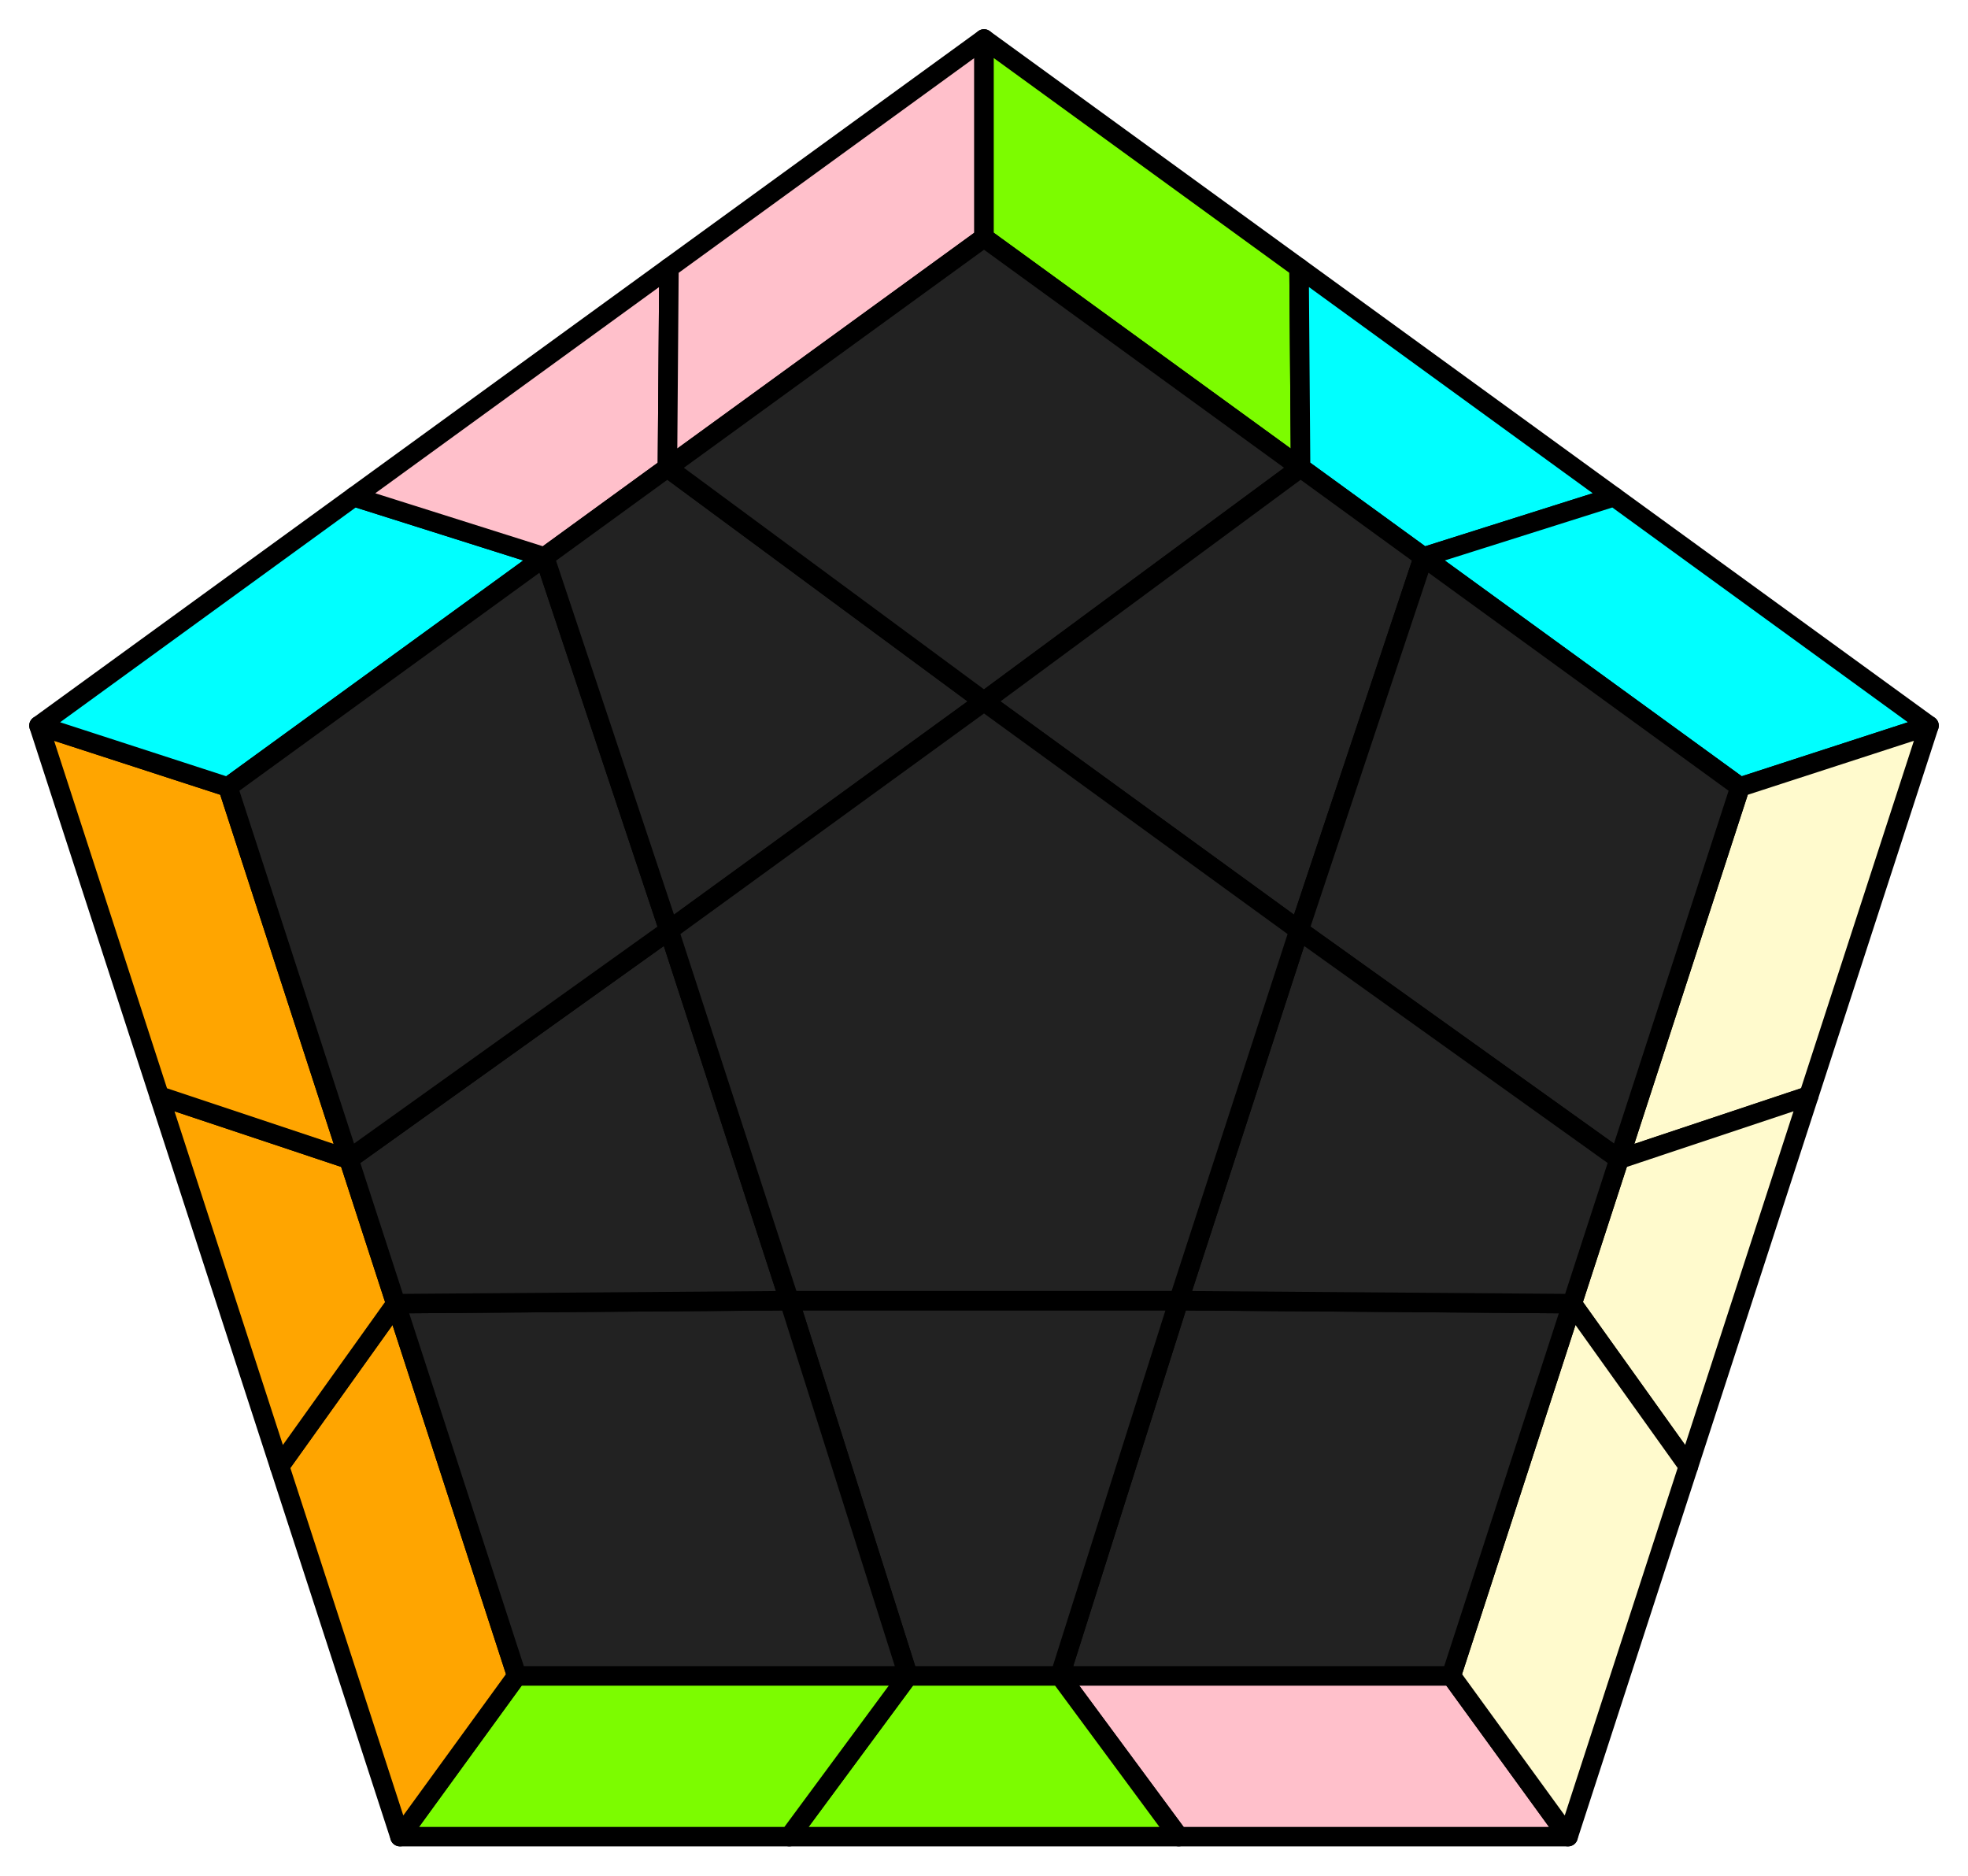
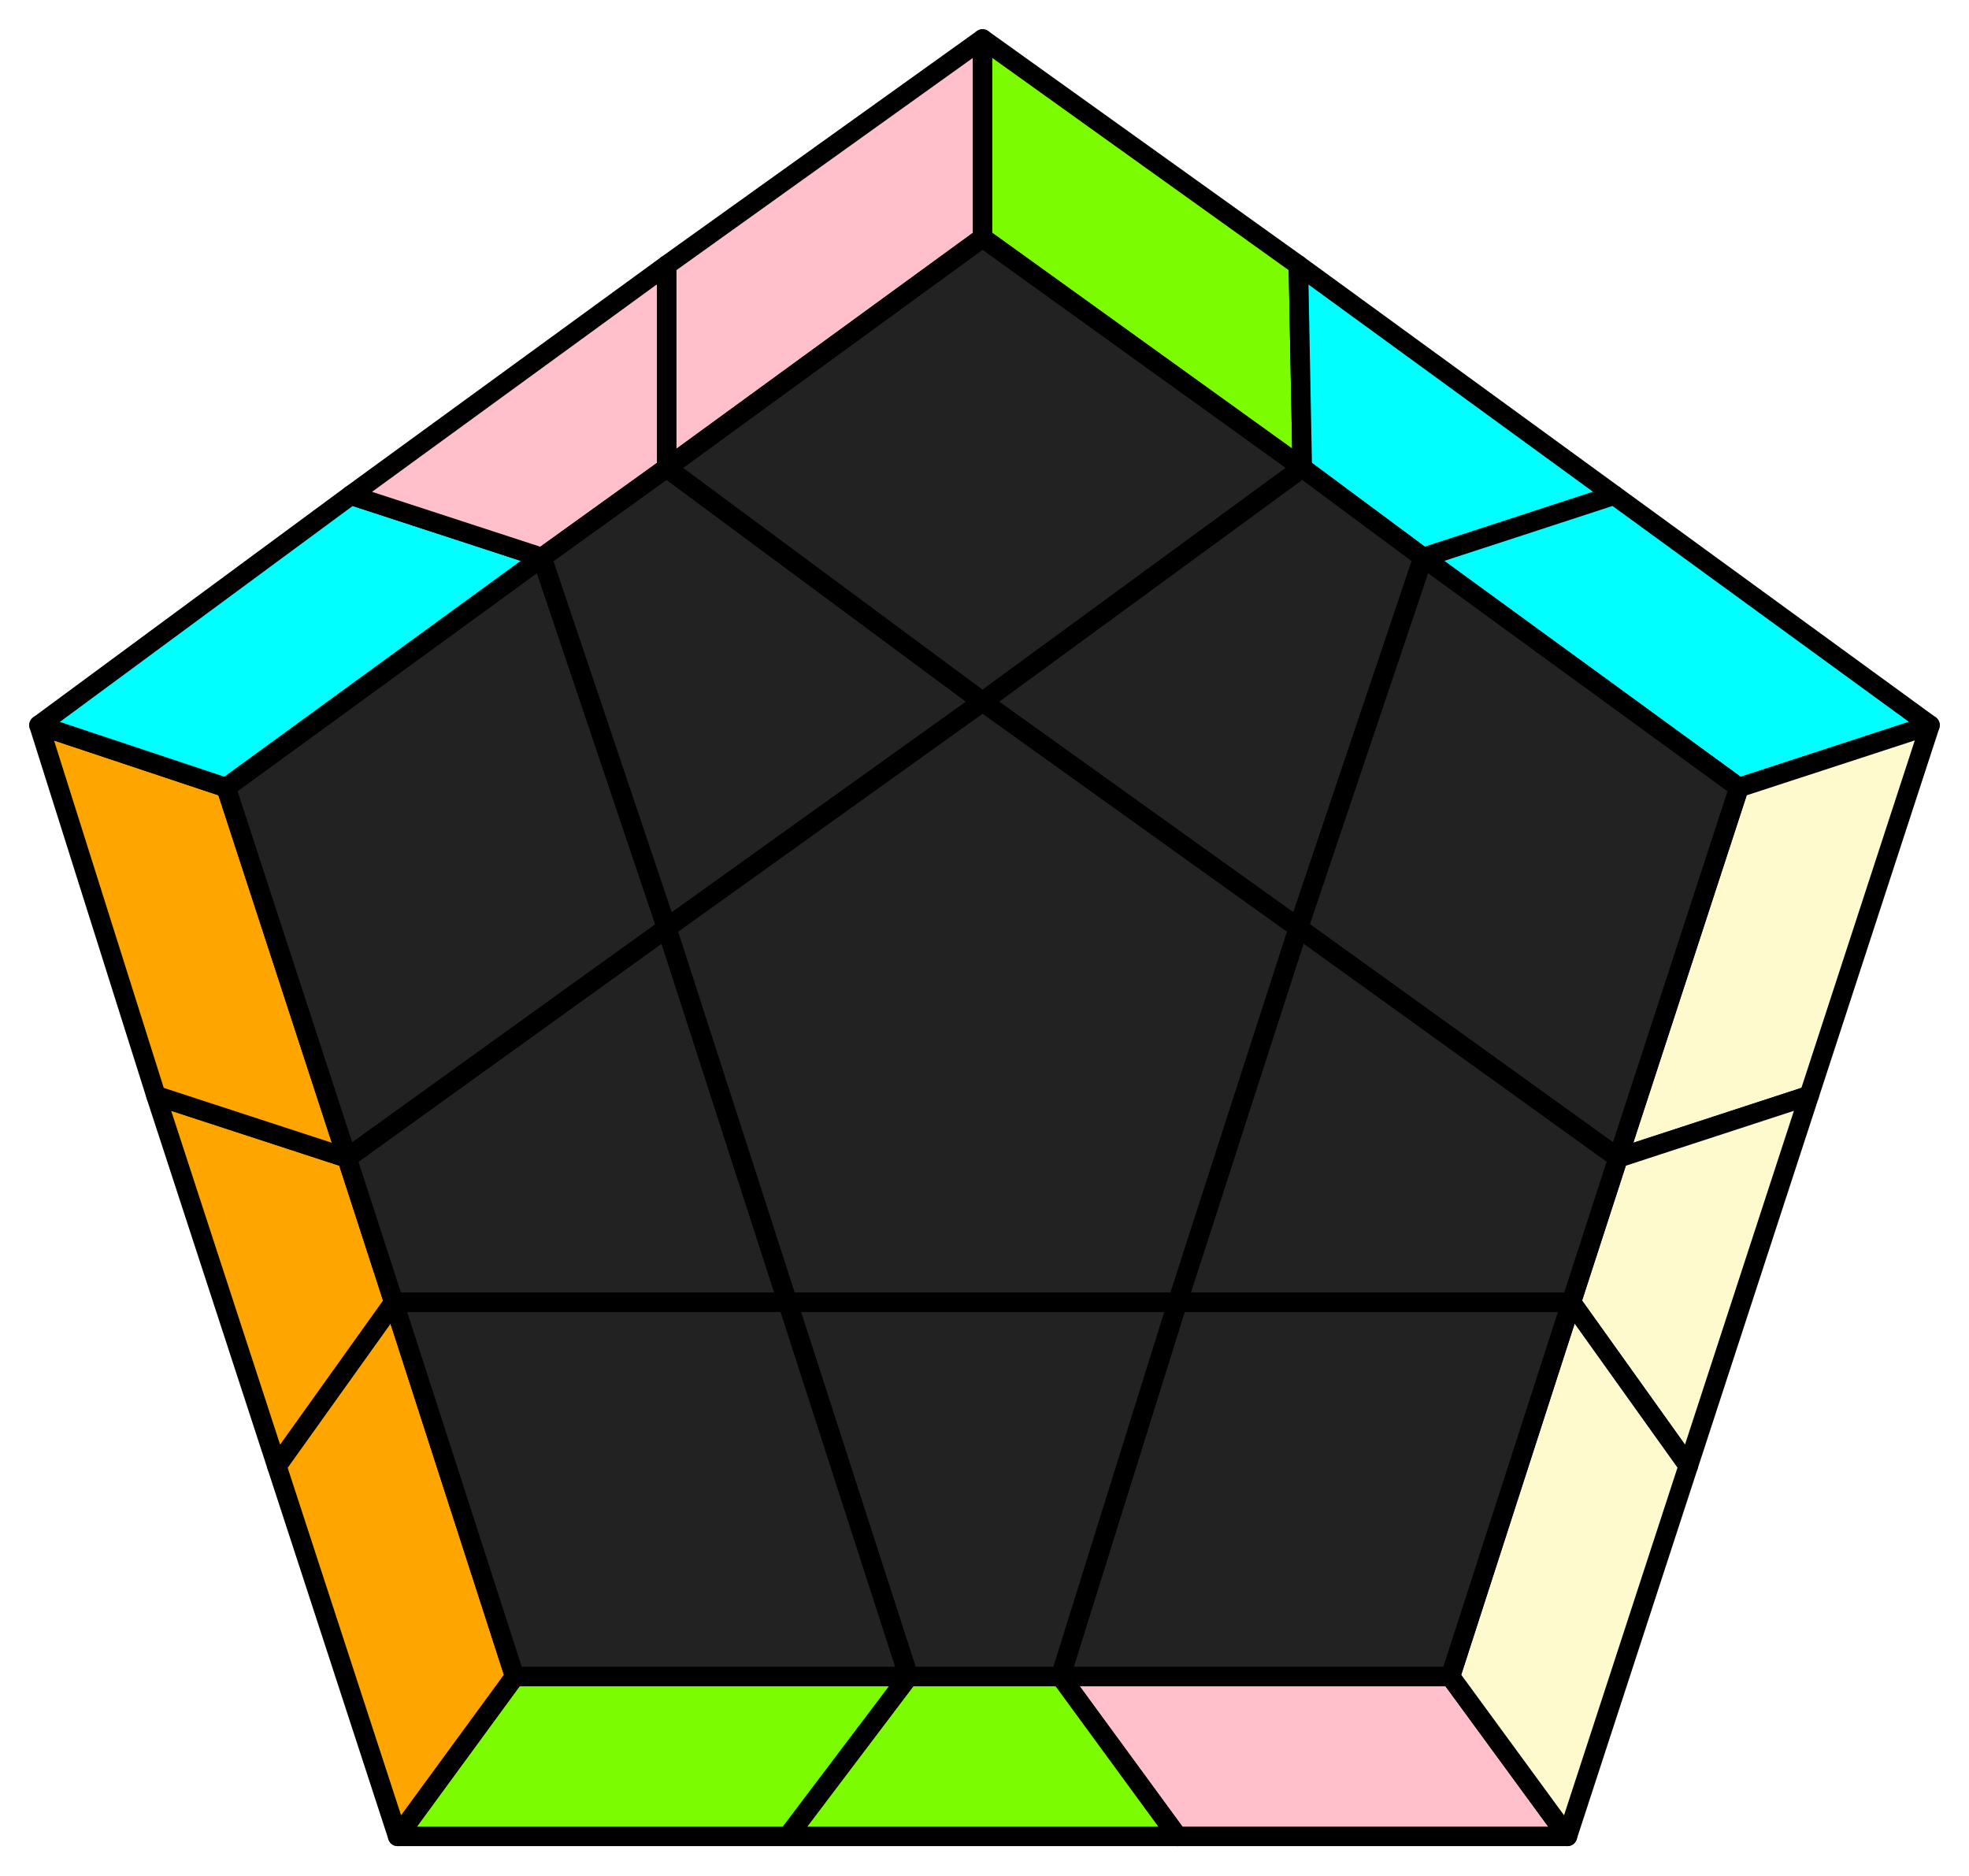
- <svg xmlns="http://www.w3.org/2000/svg" width="50.541" height="48.165">
-   <polygon stroke="black" stroke-width="0.5" points="40.271 47.165 30.271 47.165 27.221 43.036 37.271 43.036" stroke-linejoin="round" fill="#ffc0cb" />
-   <polygon stroke="black" stroke-width="0.5" points="30.271 47.165 20.271 47.165 23.321 43.036 27.221 43.036" stroke-linejoin="round" fill="#7cfc00" />
-   <polygon stroke="black" stroke-width="0.5" points="20.271 47.165 10.271 47.165 13.271 43.036 23.321 43.036" stroke-linejoin="round" fill="#7cfc00" />
-   <polygon stroke="black" stroke-width="0.5" points="10.271 47.165 7.18 37.655 10.165 33.478 13.271 43.036" stroke-linejoin="round" fill="#ffa500" />
-   <polygon stroke="black" stroke-width="0.5" points="7.18 37.655 4.09 28.144 8.96 29.769 10.165 33.478" stroke-linejoin="round" fill="#ffa500" />
-   <polygon stroke="black" stroke-width="0.5" points="4.09 28.144 1.0 18.634 5.854 20.211 8.96 29.769" stroke-linejoin="round" fill="#ffa500" />
-   <polygon stroke="black" stroke-width="0.5" points="1.0 18.634 9.09 12.756 13.985 14.304 5.854 20.211" stroke-linejoin="round" fill="#00ffff" />
-   <polygon stroke="black" stroke-width="0.5" points="9.09 12.756 17.18 6.878 17.14 12.011 13.985 14.304" stroke-linejoin="round" fill="#ffc0cb" />
-   <polygon stroke="black" stroke-width="0.5" points="17.18 6.878 25.271 1.0 25.271 6.104 17.14 12.011" stroke-linejoin="round" fill="#ffc0cb" />
-   <polygon stroke="black" stroke-width="0.5" points="25.271 1.0 33.361 6.878 33.401 12.011 25.271 6.104" stroke-linejoin="round" fill="#7cfc00" />
-   <polygon stroke="black" stroke-width="0.5" points="33.361 6.878 41.451 12.756 36.556 14.304 33.401 12.011" stroke-linejoin="round" fill="#00ffff" />
-   <polygon stroke="black" stroke-width="0.5" points="41.451 12.756 49.541 18.634 44.687 20.211 36.556 14.304" stroke-linejoin="round" fill="#00ffff" />
-   <polygon stroke="black" stroke-width="0.5" points="49.541 18.634 46.451 28.144 41.581 29.769 44.687 20.211" stroke-linejoin="round" fill="#fffacd" />
-   <polygon stroke="black" stroke-width="0.5" points="46.451 28.144 43.361 37.655 40.376 33.478 41.581 29.769" stroke-linejoin="round" fill="#fffacd" />
-   <polygon stroke="black" stroke-width="0.5" points="43.361 37.655 40.271 47.165 37.271 43.036 40.376 33.478" stroke-linejoin="round" fill="#fffacd" />
-   <polygon stroke="black" stroke-width="0.5" points="37.271 43.036 27.221 43.036 30.271 33.401 40.376 33.478" stroke-linejoin="round" fill="#222" />
-   <polygon stroke="black" stroke-width="0.5" points="27.221 43.036 23.321 43.036 20.271 33.401 30.271 33.401" stroke-linejoin="round" fill="#222" />
-   <polygon stroke="black" stroke-width="0.5" points="13.271 43.036 10.165 33.478 20.271 33.401 23.321 43.036" stroke-linejoin="round" fill="#222" />
-   <polygon stroke="black" stroke-width="0.5" points="10.165 33.478 8.96 29.769 17.18 23.891 20.271 33.401" stroke-linejoin="round" fill="#222" />
-   <polygon stroke="black" stroke-width="0.5" points="5.854 20.211 13.985 14.304 17.18 23.891 8.96 29.769" stroke-linejoin="round" fill="#222" />
-   <polygon stroke="black" stroke-width="0.5" points="13.985 14.304 17.14 12.011 25.271 18.013 17.18 23.891" stroke-linejoin="round" fill="#222" />
-   <polygon stroke="black" stroke-width="0.5" points="25.271 6.104 33.401 12.011 25.271 18.013 17.14 12.011" stroke-linejoin="round" fill="#222" />
-   <polygon stroke="black" stroke-width="0.5" points="33.401 12.011 36.556 14.304 33.361 23.891 25.271 18.013" stroke-linejoin="round" fill="#222" />
-   <polygon stroke="black" stroke-width="0.5" points="44.687 20.211 41.581 29.769 33.361 23.891 36.556 14.304" stroke-linejoin="round" fill="#222" />
-   <polygon stroke="black" stroke-width="0.5" points="41.581 29.769 40.376 33.478 30.271 33.401 33.361 23.891" stroke-linejoin="round" fill="#222" />
-   <polygon stroke="black" stroke-width="0.5" points="30.271 33.401 20.271 33.401 17.18 23.891 25.271 18.013 33.361 23.891" stroke-linejoin="round" fill="#222" />
+ <svg xmlns="http://www.w3.org/2000/svg" id="57" width="505" height="481">
+   <style>
+ polygon { stroke: black; stroke-width: 5px; stroke-linejoin: round;}
+ .green {fill: #7cfc00;}
+ .orange {fill: #ffa500;}
+ .blue {fill: #00ffff;}
+ .beige {fill: #fffacd;}
+ .pink {fill: #ffc0cb;}
+ .grey {fill: #222;}
+ </style>
+   <polygon class="pink" points="402 471 302 471 272 430 372 430" />
+   <polygon class="green" points="302 471 202 471 233 430 272 430" />
+   <polygon class="green" points="202 471 102 471 132 430 233 430" />
+   <polygon class="orange" points="102 471 71 376 101 334 132 430" />
+   <polygon class="orange" points="71 376 40 281 89 297 101 334" />
+   <polygon class="orange" points="40 281 10 186 58 202 89 297" />
+   <polygon class="blue" points="10 186 90 127 139 143 58 202" />
+   <polygon class="pink" points="90 127 171 68 171 120 139 143" />
+   <polygon class="pink" points="171 68 252 10 252 61 171 120" />
+   <polygon class="green" points="252 10 333 68 334 120 252 61" />
+   <polygon class="blue" points="333 68 414 127 365 143 334 120" />
+   <polygon class="blue" points="414 127 495 186 446 202 365 143" />
+   <polygon class="beige" points="495 186 464 281 415 297 446 202" />
+   <polygon class="beige" points="464 281 433 376 403 334 415 297" />
+   <polygon class="beige" points="433 376 402 471 372 430 403 334" />
+   <polygon class="grey" points="372 430 272 430 302 334 403 334" />
+   <polygon class="grey" points="272 430 233 430 202 334 302 334" />
+   <polygon class="grey" points="132 430 101 334 202 334 233 430" />
+   <polygon class="grey" points="101 334 89 297 171 238 202 334" />
+   <polygon class="grey" points="58 202 139 143 171 238 89 297" />
+   <polygon class="grey" points="139 143 171 120 252 180 171 238" />
+   <polygon class="grey" points="252 61 334 120 252 180 171 120" />
+   <polygon class="grey" points="334 120 365 143 333 238 252 180" />
+   <polygon class="grey" points="446 202 415 297 333 238 365 143" />
+   <polygon class="grey" points="415 297 403 334 302 334 333 238" />
+   <polygon class="grey" points="302 334 202 334 171 238 252 180 333 238" />
</svg>
